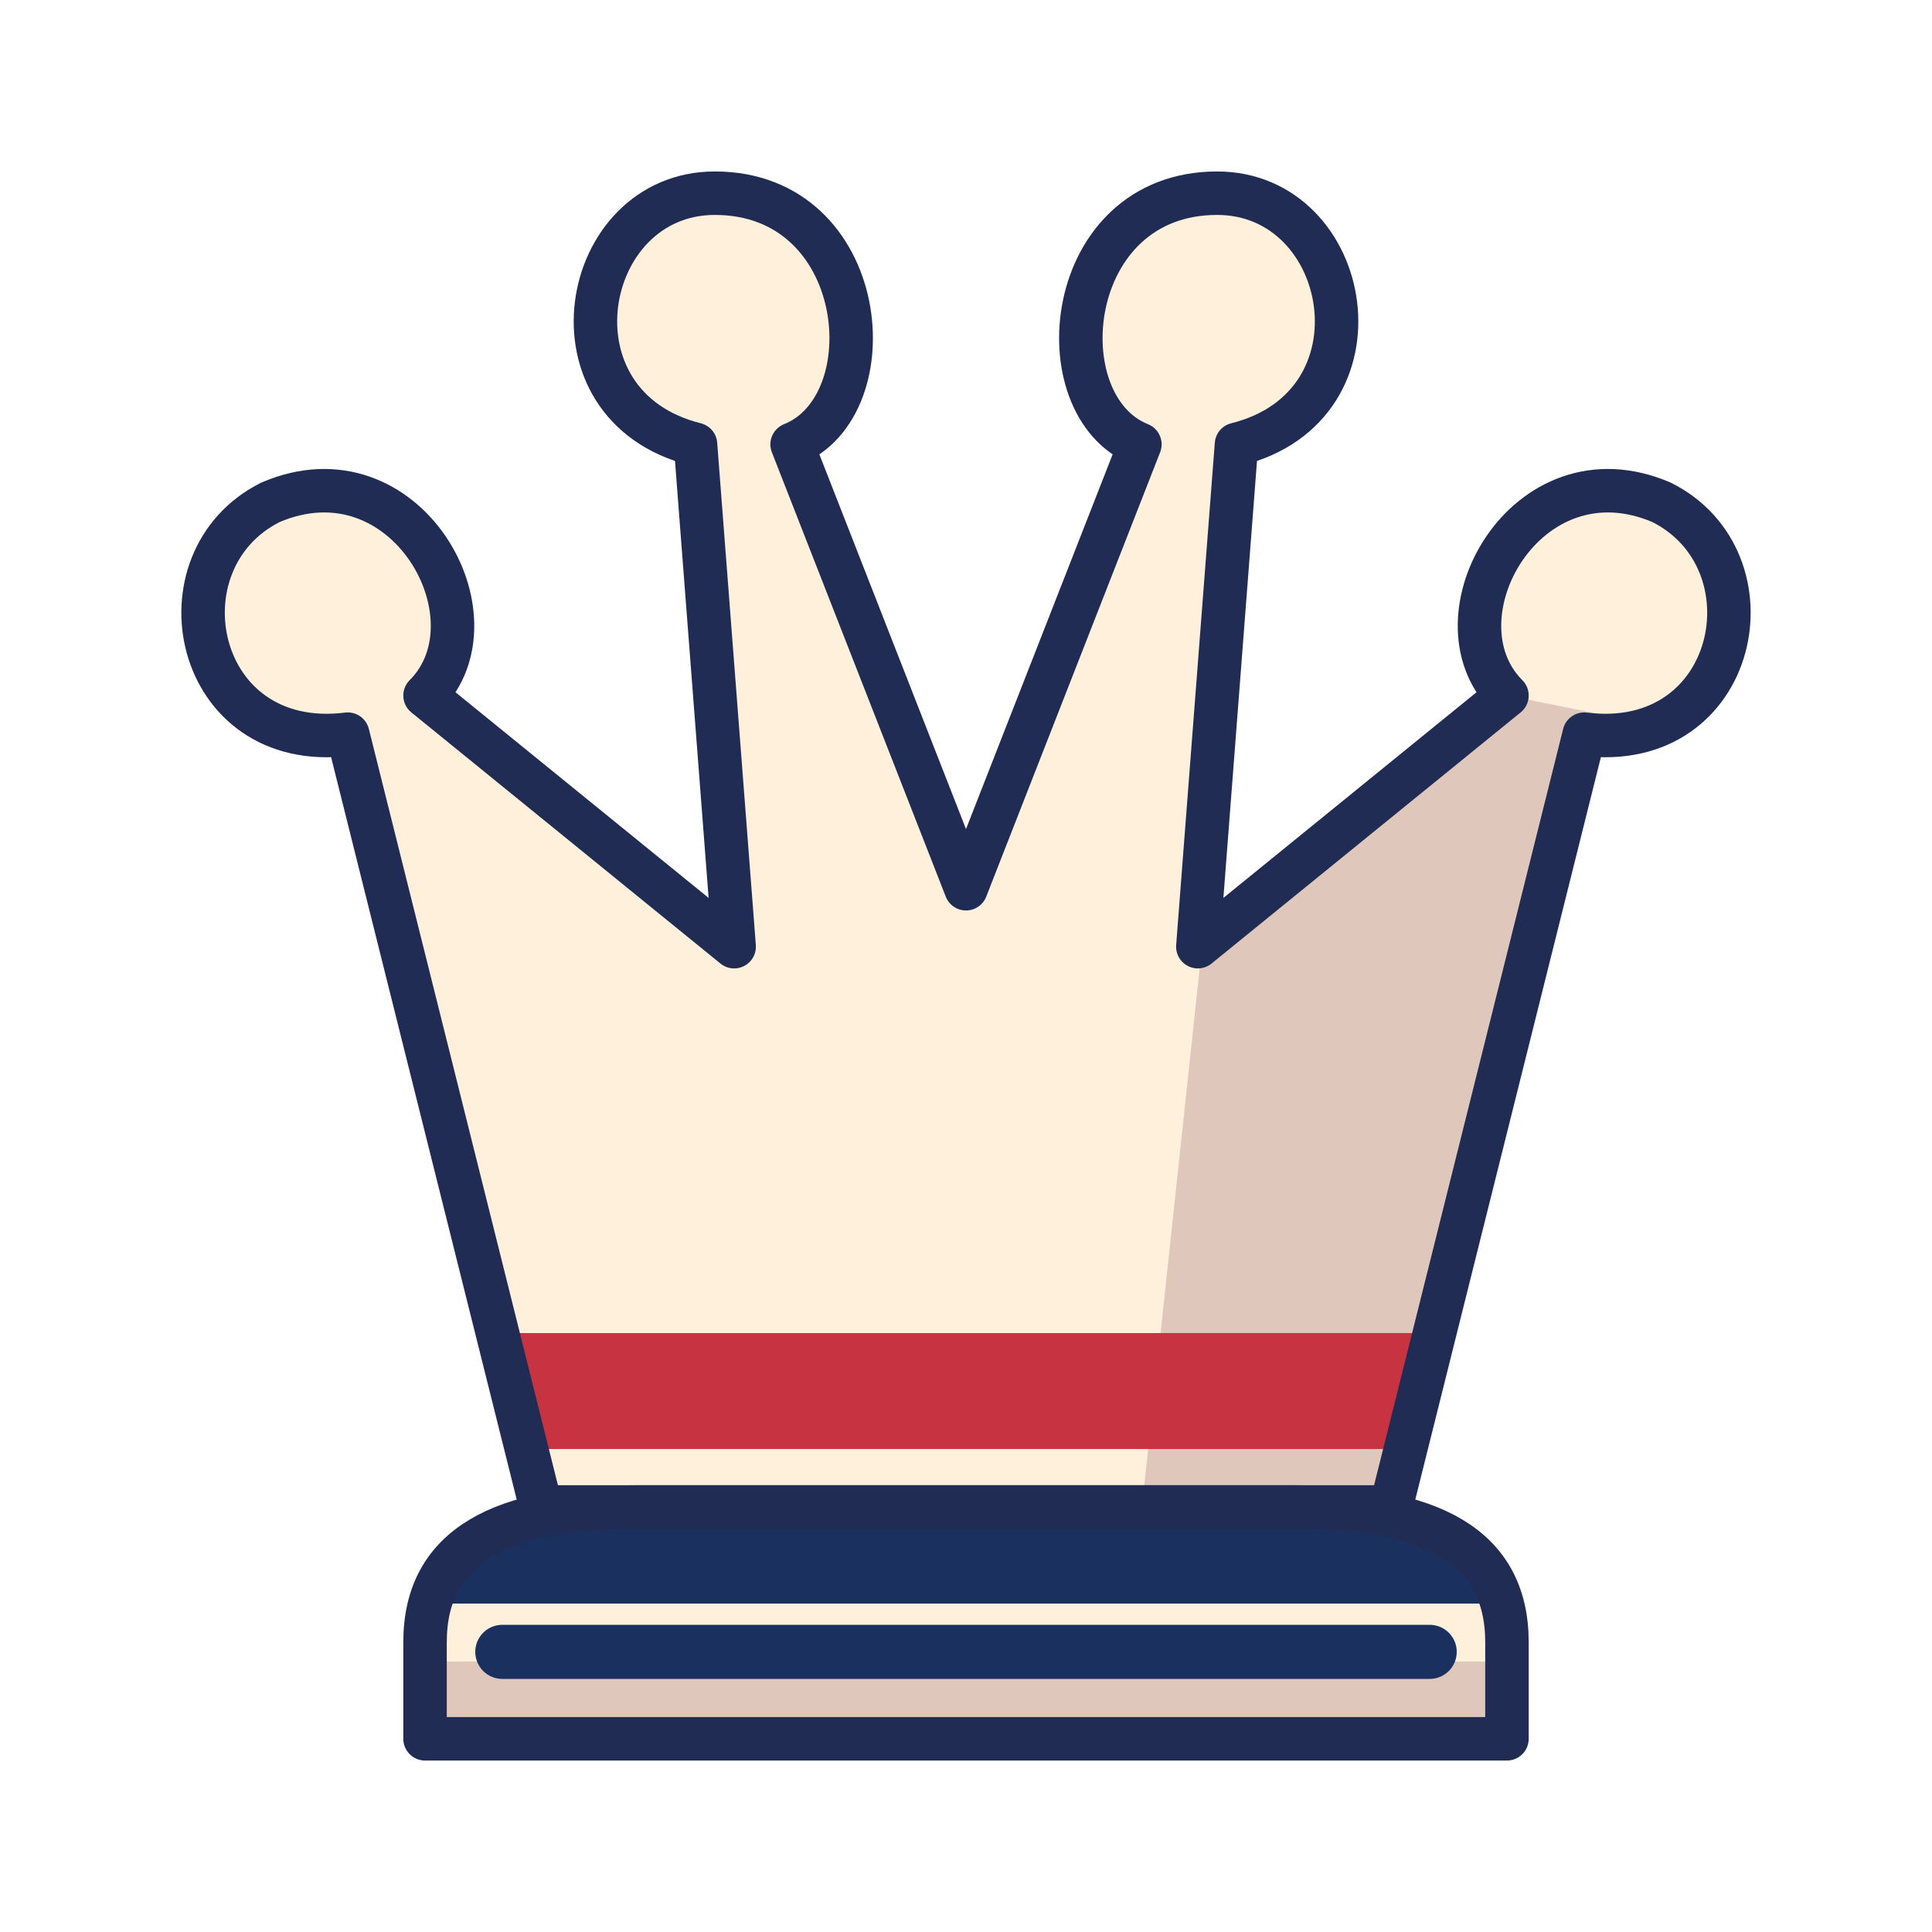
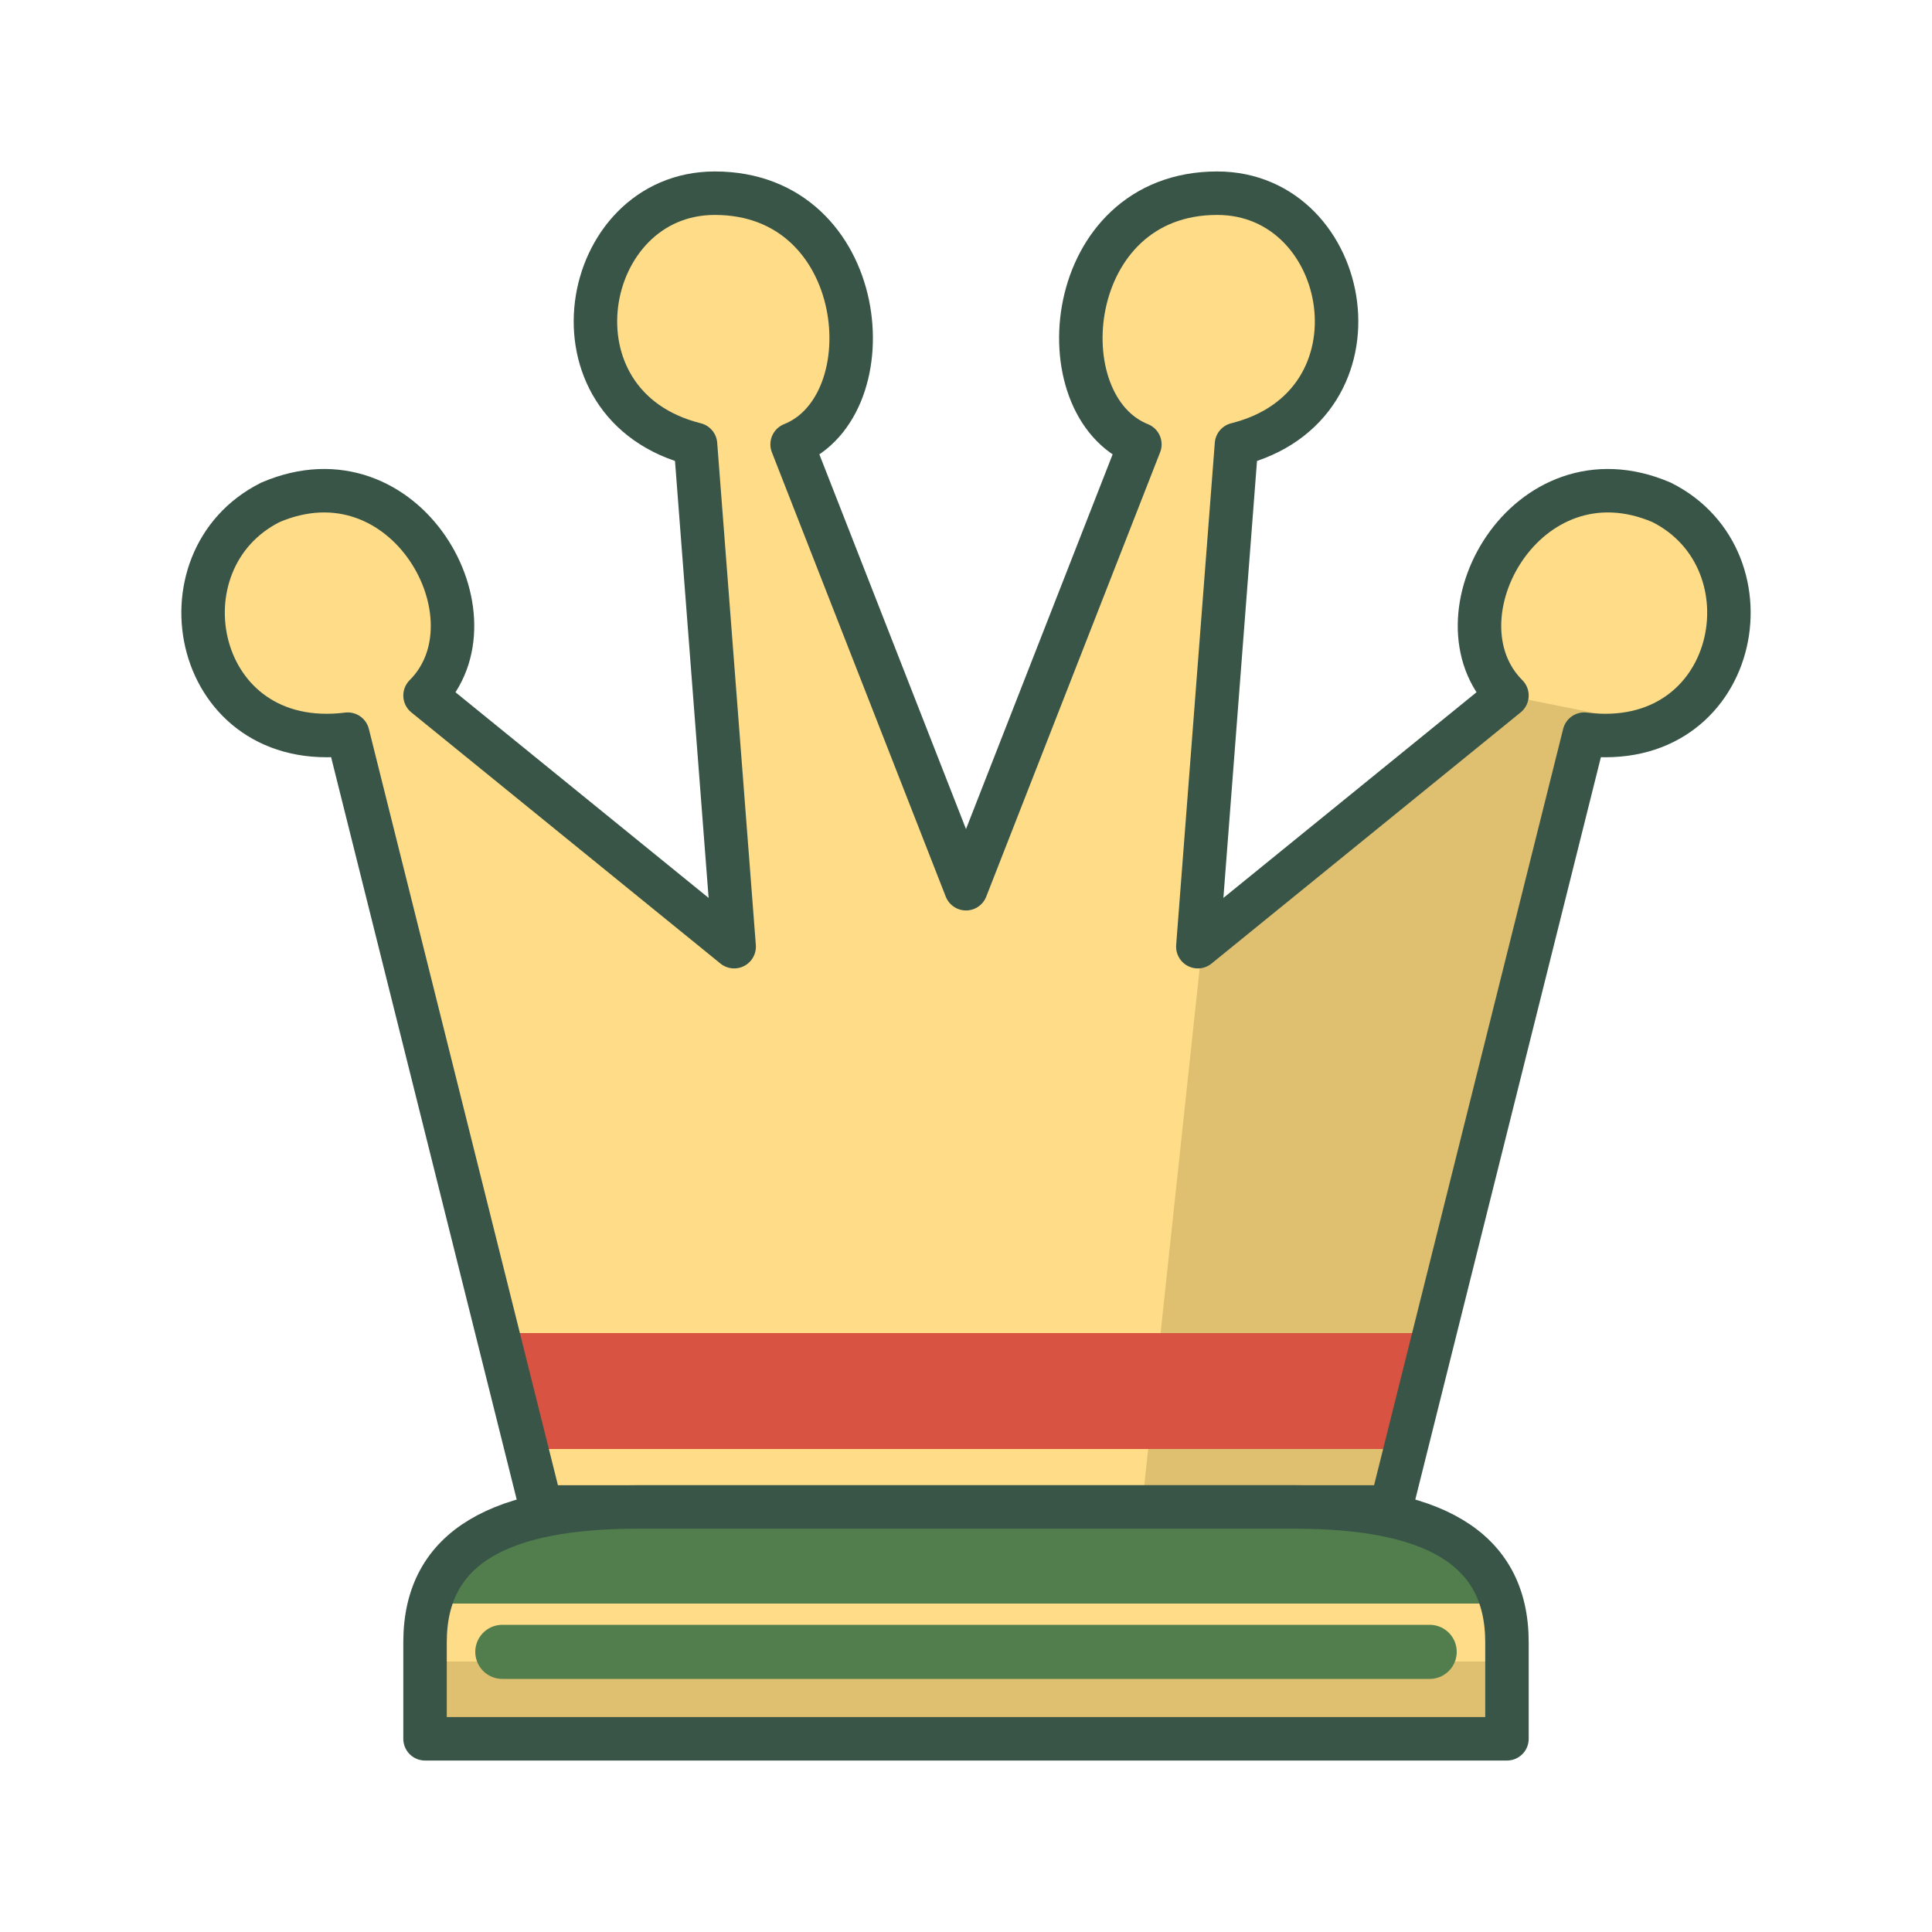
<svg xmlns="http://www.w3.org/2000/svg" viewBox="0 -1 100 100">
-   <g fill="#FFF0DB" stroke="#202C54" stroke-width="2.25" stroke-linejoin="round" stroke-linecap="round">
-     <path d="M28 77 L18 37 C10 38 8 28 14 25 C21 22 26 31 22 35 L38 48 L36 22 C28 20 30 9 37 9 C45 9 46 20 41 22 L50 45 L59 22 C54 20 55 9 63 9 C70 9 72 20 64 22 L62 48 L78 35 C74 31 79 22 86 25 C92 28 90 38 82 37 L72 77 Z" fill="#FFF0DB" stroke="none" fill-rule="evenodd" />
+   <g fill="#FFDC88" stroke="#395548" stroke-width="2.25" stroke-linejoin="round" stroke-linecap="round">
+     <path d="M28 77 L18 37 C10 38 8 28 14 25 C21 22 26 31 22 35 L38 48 L36 22 C28 20 30 9 37 9 C45 9 46 20 41 22 L50 45 L59 22 C54 20 55 9 63 9 C70 9 72 20 64 22 L62 48 L78 35 C74 31 79 22 86 25 C92 28 90 38 82 37 L72 77 Z" fill="#FFDC88" stroke="none" fill-rule="evenodd" />
    <defs>
      <clipPath id="s8">
        <path d="M28 77 L18 37 C10 38 8 28 14 25 C21 22 26 31 22 35 L38 48 L36 22 C28 20 30 9 37 9 C45 9 46 20 41 22 L50 45 L59 22 C54 20 55 9 63 9 C70 9 72 20 64 22 L62 48 L78 35 C74 31 79 22 86 25 C92 28 90 38 82 37 L72 77 Z" clip-rule="evenodd" />
      </clipPath>
    </defs>
-     <path d="M65 22 L62 48 L78 35 L83 36 L72 78 H59 Z" fill="#E0C7BB" stroke="none" clip-path="url(#s8)" />
+     <path d="M65 22 L62 48 L78 35 L83 36 L72 78 H59 Z" fill="#DFC070" stroke="none" clip-path="url(#s8)" />
    <g stroke="none" clip-path="url(#s8)">
-       <path d="M10 68 H90 V74 H10 Z" fill="#C73340" />
-       <path d="M10 78 H90 V82 H10 Z" fill="#1A315F" />
+       <path d="M10 68 H90 V74 H10 Z" fill="#D95343" />
+       <path d="M10 78 H90 V82 H10 Z" fill="#527E4D" />
    </g>
    <path d="M28 77 L18 37 C10 38 8 28 14 25 C21 22 26 31 22 35 L38 48 L36 22 C28 20 30 9 37 9 C45 9 46 20 41 22 L50 45 L59 22 C54 20 55 9 63 9 C70 9 72 20 64 22 L62 48 L78 35 C74 31 79 22 86 25 C92 28 90 38 82 37 L72 77 Z" fill="none" />
-     <path d="M22 89 V84 C22 79 26 77 33 77 H67 C74 77 78 79 78 84 V89 Z" fill="#FFF0DB" stroke="none" fill-rule="evenodd" />
+     <path d="M22 89 V84 C22 79 26 77 33 77 H67 C74 77 78 79 78 84 V89 Z" fill="#FFDC88" stroke="none" fill-rule="evenodd" />
    <defs>
      <clipPath id="s9">
        <path d="M22 89 V84 C22 79 26 77 33 77 H67 C74 77 78 79 78 84 V89 Z" clip-rule="evenodd" />
      </clipPath>
    </defs>
-     <path d="M21 85 H79 V90 H21 Z" fill="#E0C7BB" stroke="none" clip-path="url(#s9)" />
+     <path d="M21 85 H79 V90 H21 Z" fill="#DFC070" stroke="none" clip-path="url(#s9)" />
    <g stroke="none" clip-path="url(#s9)">
-       <path d="M10 68 H90 V74 H10 Z" fill="#C73340" />
-       <path d="M10 78 H90 V82 H10 Z" fill="#1A315F" />
+       <path d="M10 68 H90 V74 H10 Z" fill="#D95343" />
+       <path d="M10 78 H90 V82 H10 Z" fill="#527E4D" />
    </g>
    <path d="M22 89 V84 C22 79 26 77 33 77 H67 C74 77 78 79 78 84 V89 Z" fill="none" />
-     <path d="M26 84.5 H74" fill="none" stroke="#1A315F" stroke-width="2.8" stroke-linecap="round" />
+     <path d="M26 84.5 H74" fill="none" stroke="#527E4D" stroke-width="2.8" stroke-linecap="round" />
  </g>
</svg>
